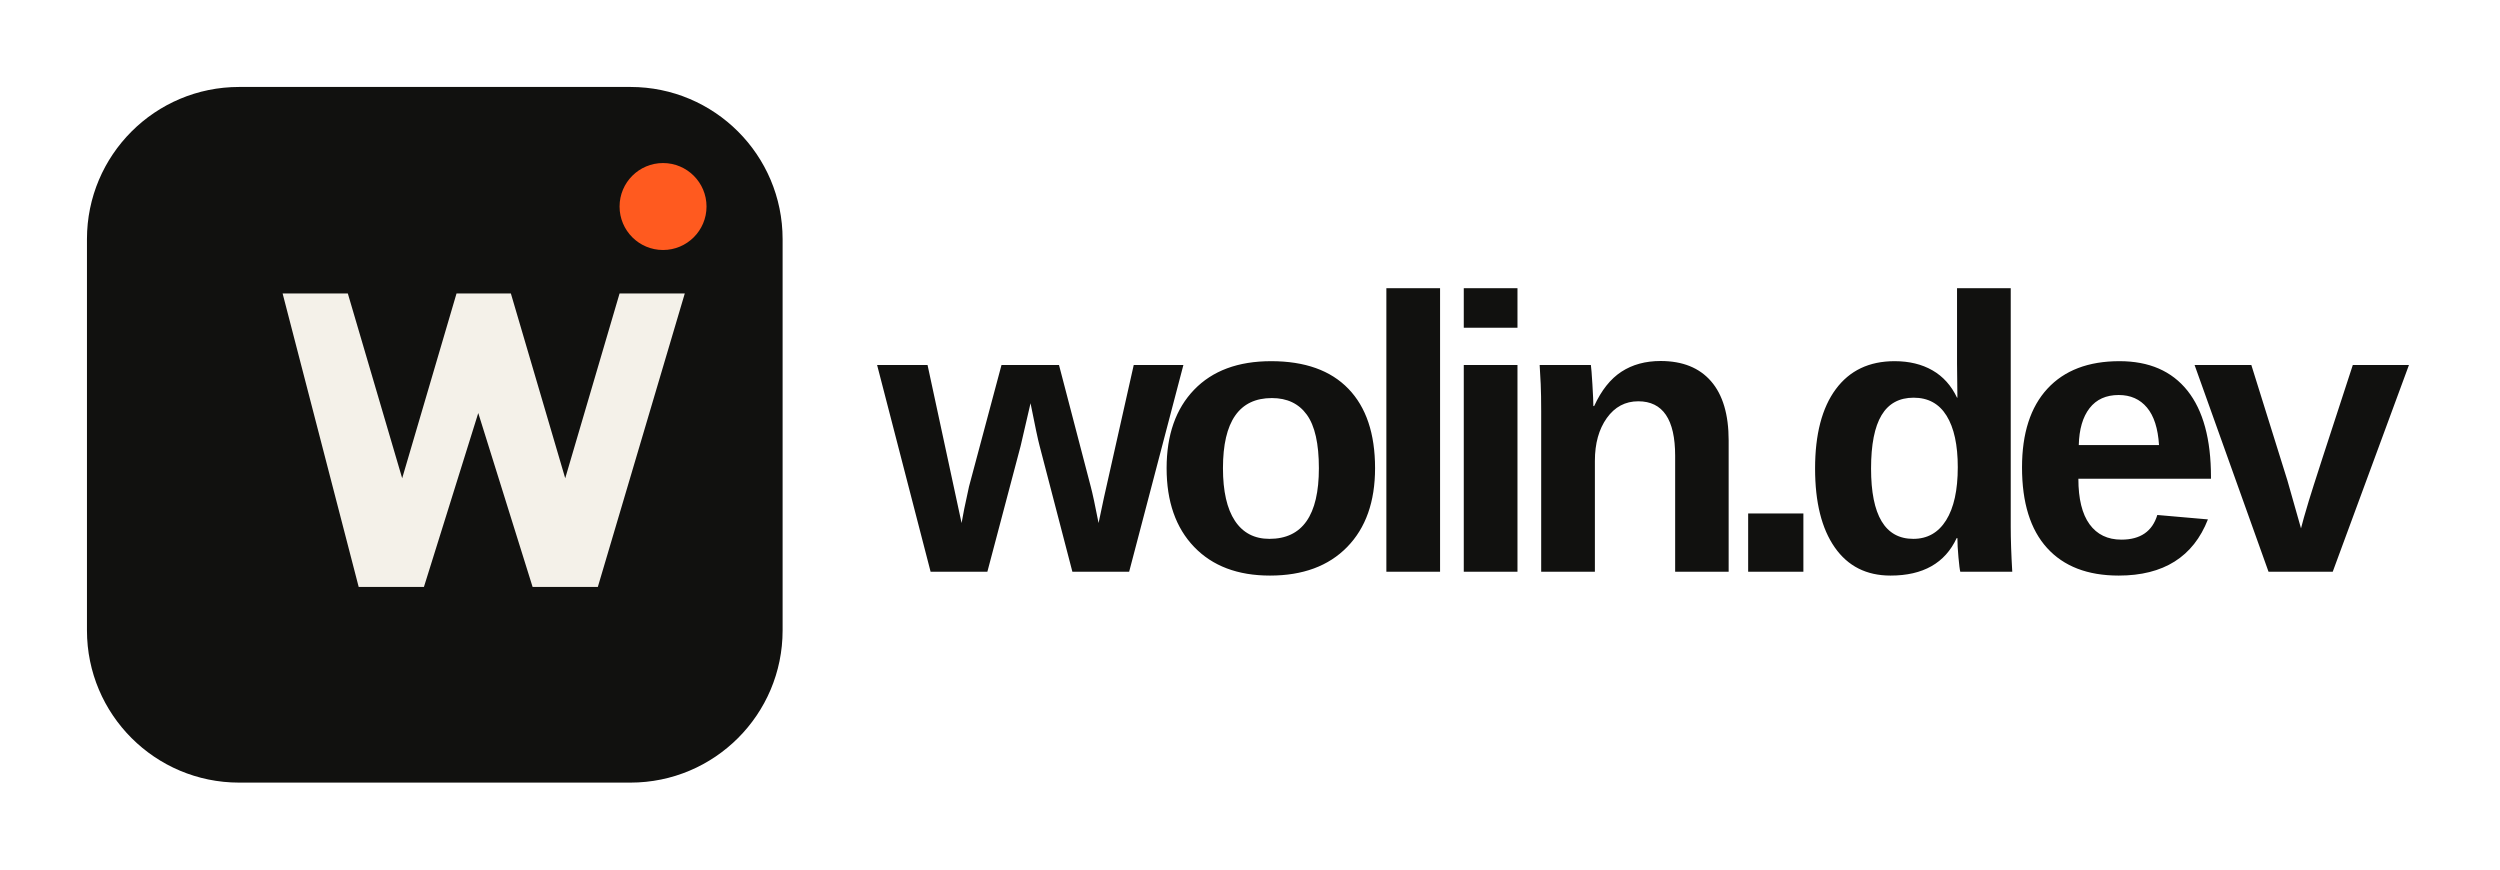
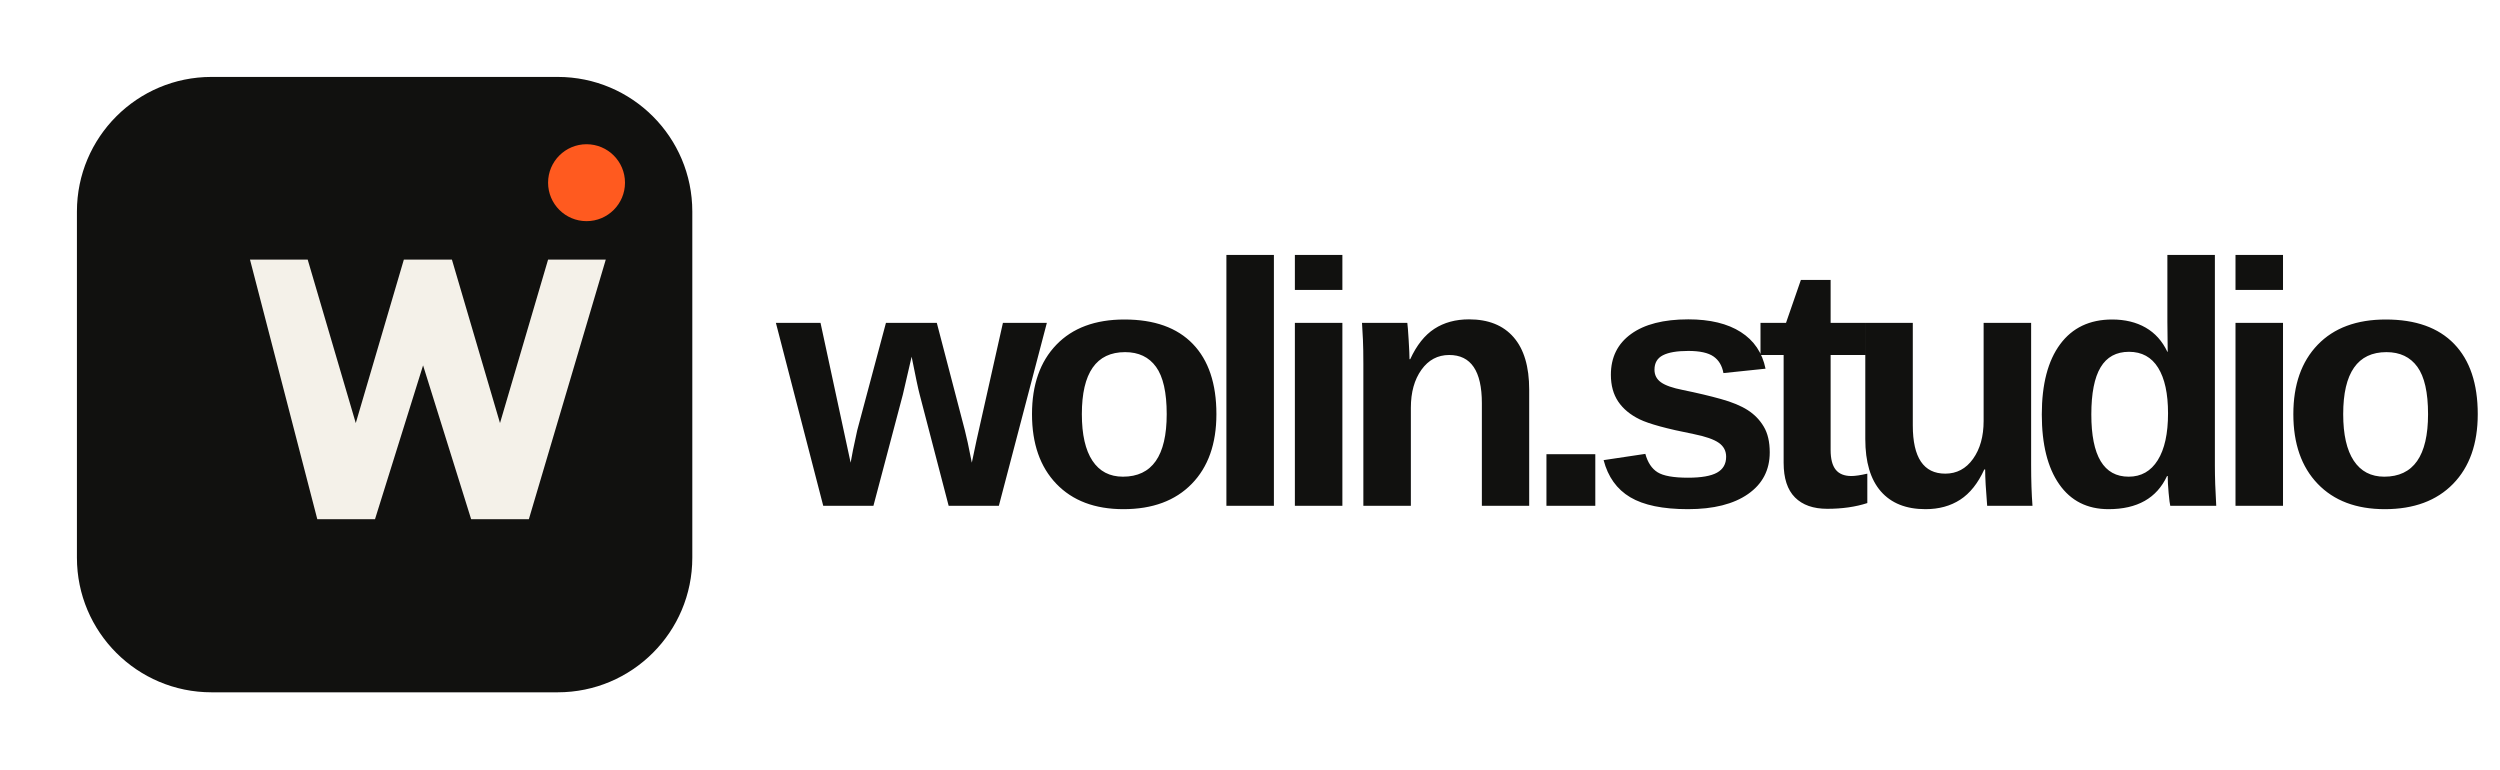
- <svg xmlns="http://www.w3.org/2000/svg" viewBox="0 0 1150 400" role="img" aria-labelledby="logo-title logo-description">
+ <svg xmlns="http://www.w3.org/2000/svg" viewBox="0 0 1300 400" role="img" aria-labelledby="logo-title logo-description">
  <style>
    @font-face {
      font-family: "Geist Logo";
      src: url("fonts/geist-latin.woff2") format("woff2");
      font-style: normal;
      font-weight: 400 600;
    }
    .wordmark {
      fill: #11110f;
      font-family: "Geist Logo", "Helvetica Neue", Arial, sans-serif;
      font-size: 180px;
      font-weight: 600;
      letter-spacing: -14.4px;
    }
  </style>
  <g transform="translate(40 40) scale(5)">
    <rect width="64" height="64" rx="14" fill="#11110f" />
    <path d="M18 19h6l5 17 5-17h5l5 17 5-17h6L47 46h-6l-5-16-5 16h-6L18 19Z" fill="#f4f1e9" />
    <circle cx="53" cy="11" r="4" fill="#ff5a1f" />
  </g>
-   <text class="wordmark" x="404" y="263">wolin.dev</text>
+   <text class="wordmark" x="404" y="263">wolin.studio</text>
</svg>
